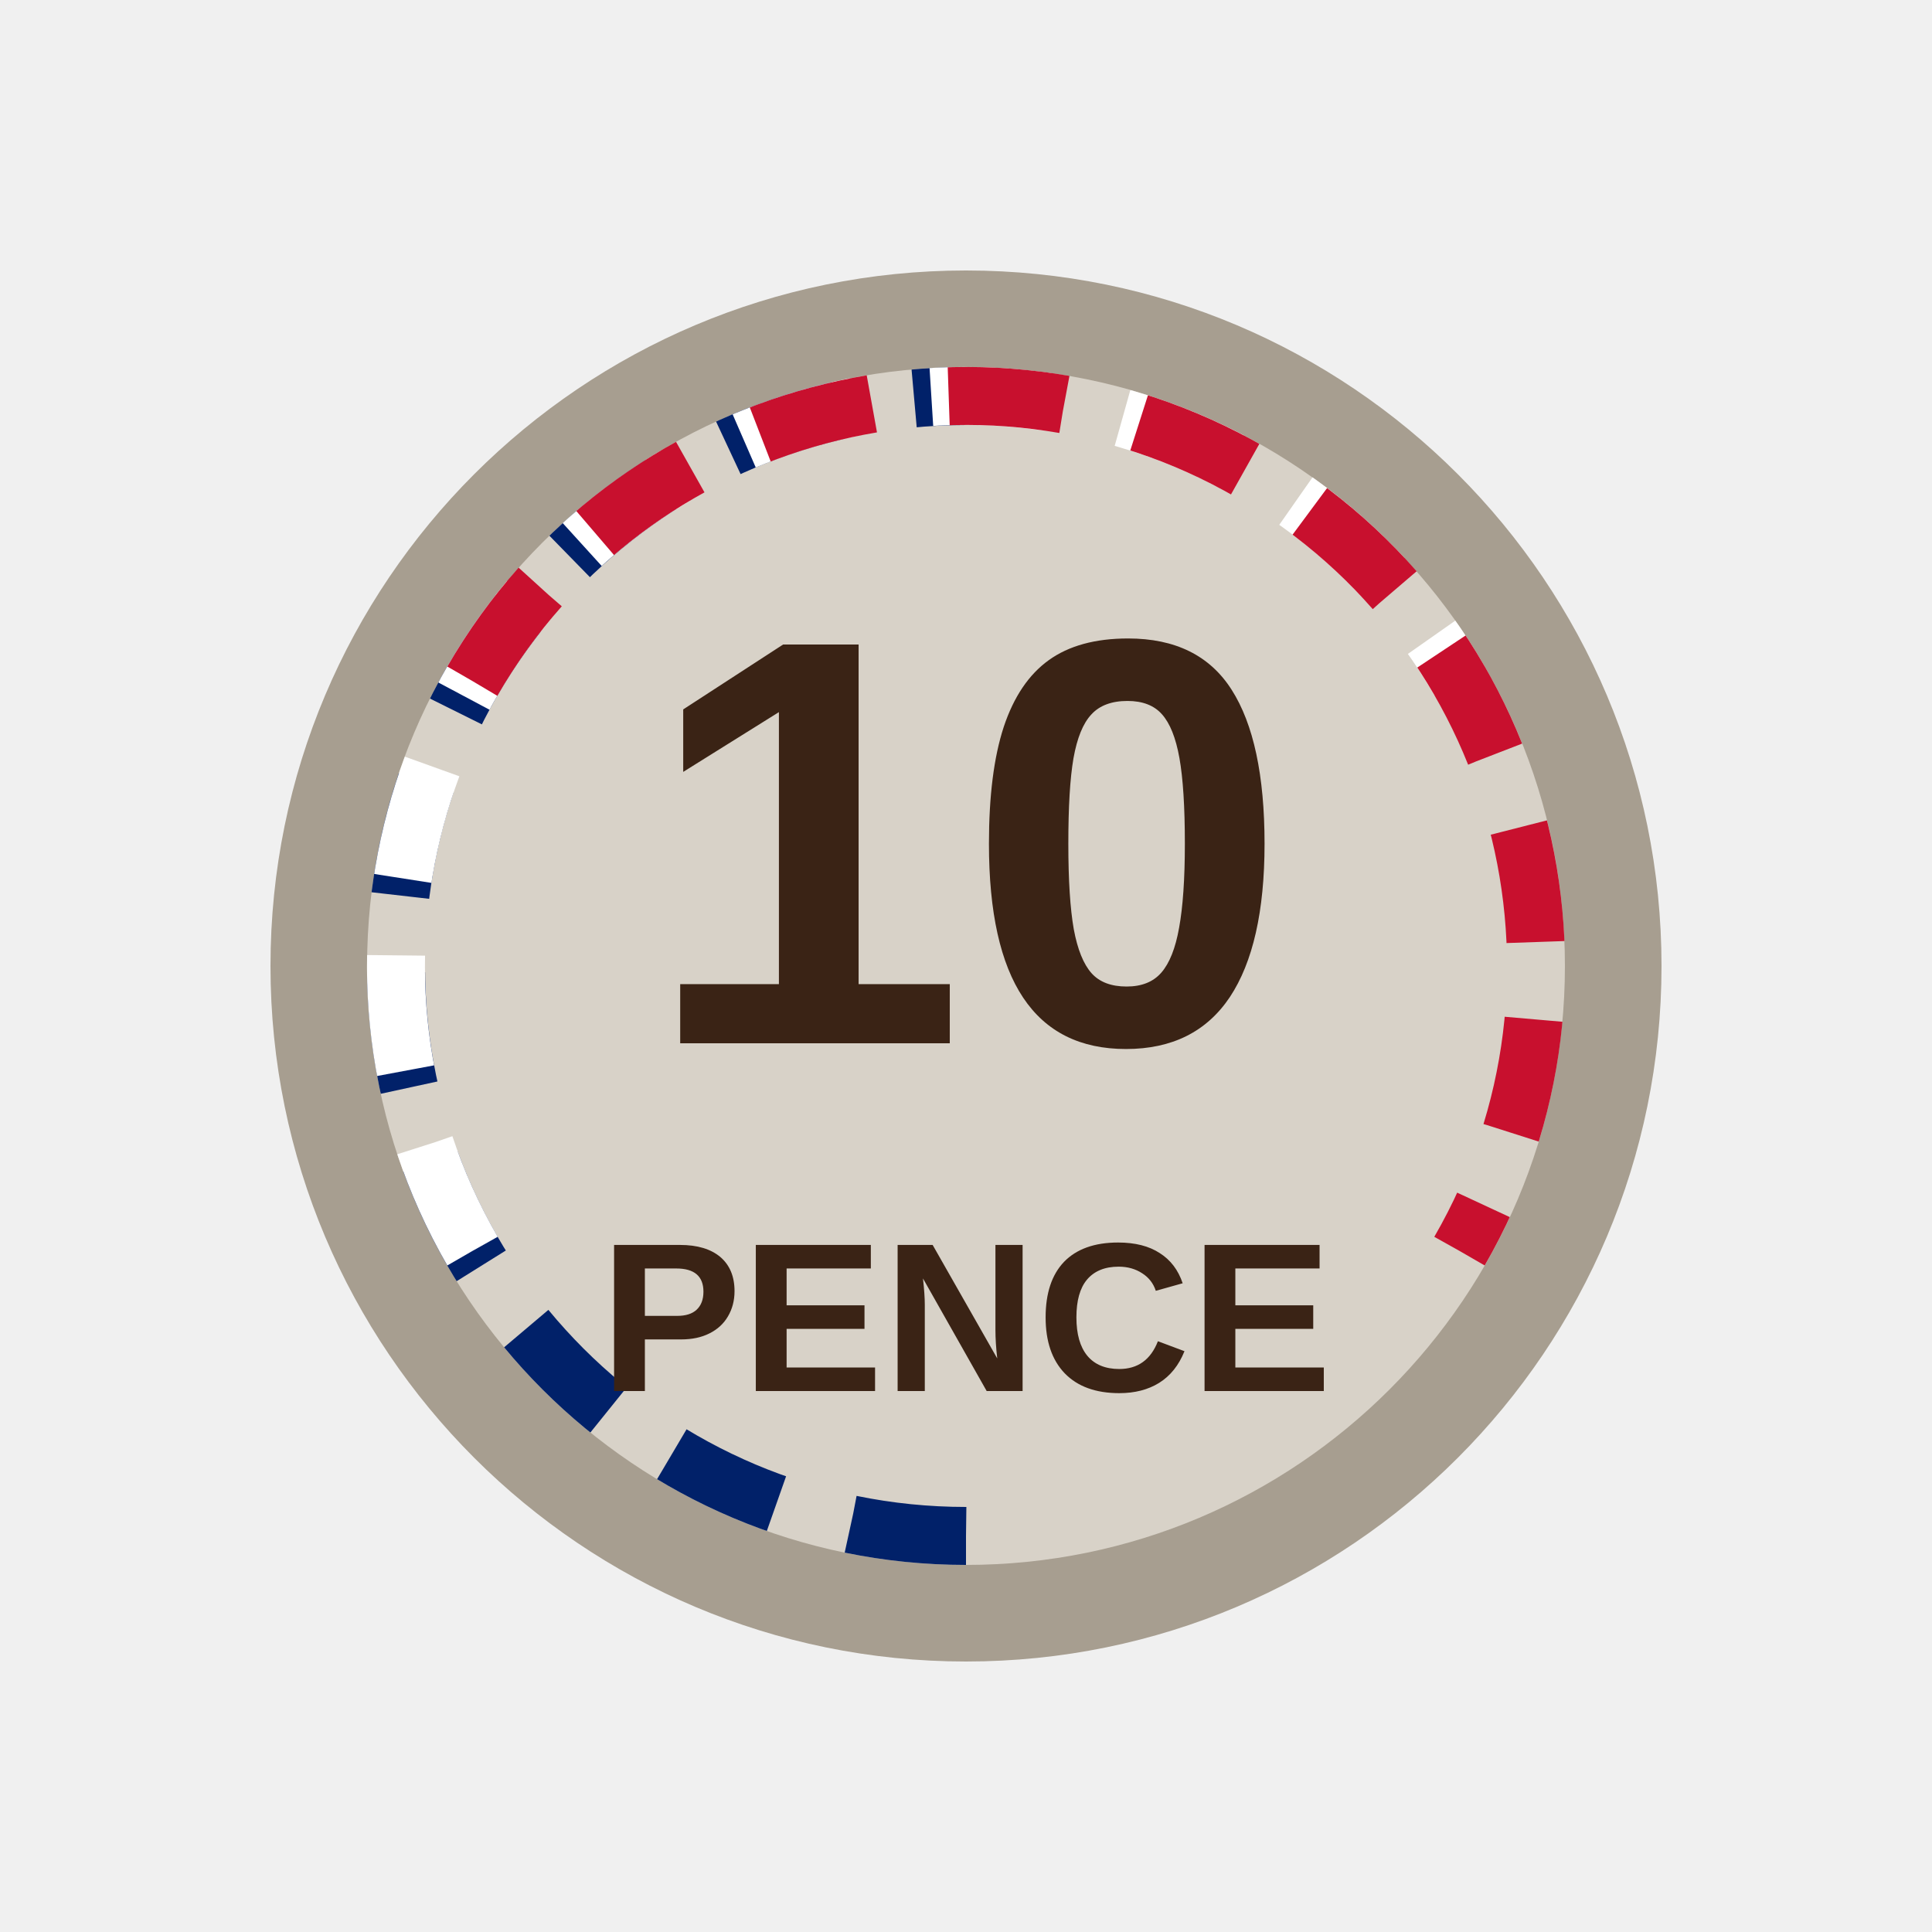
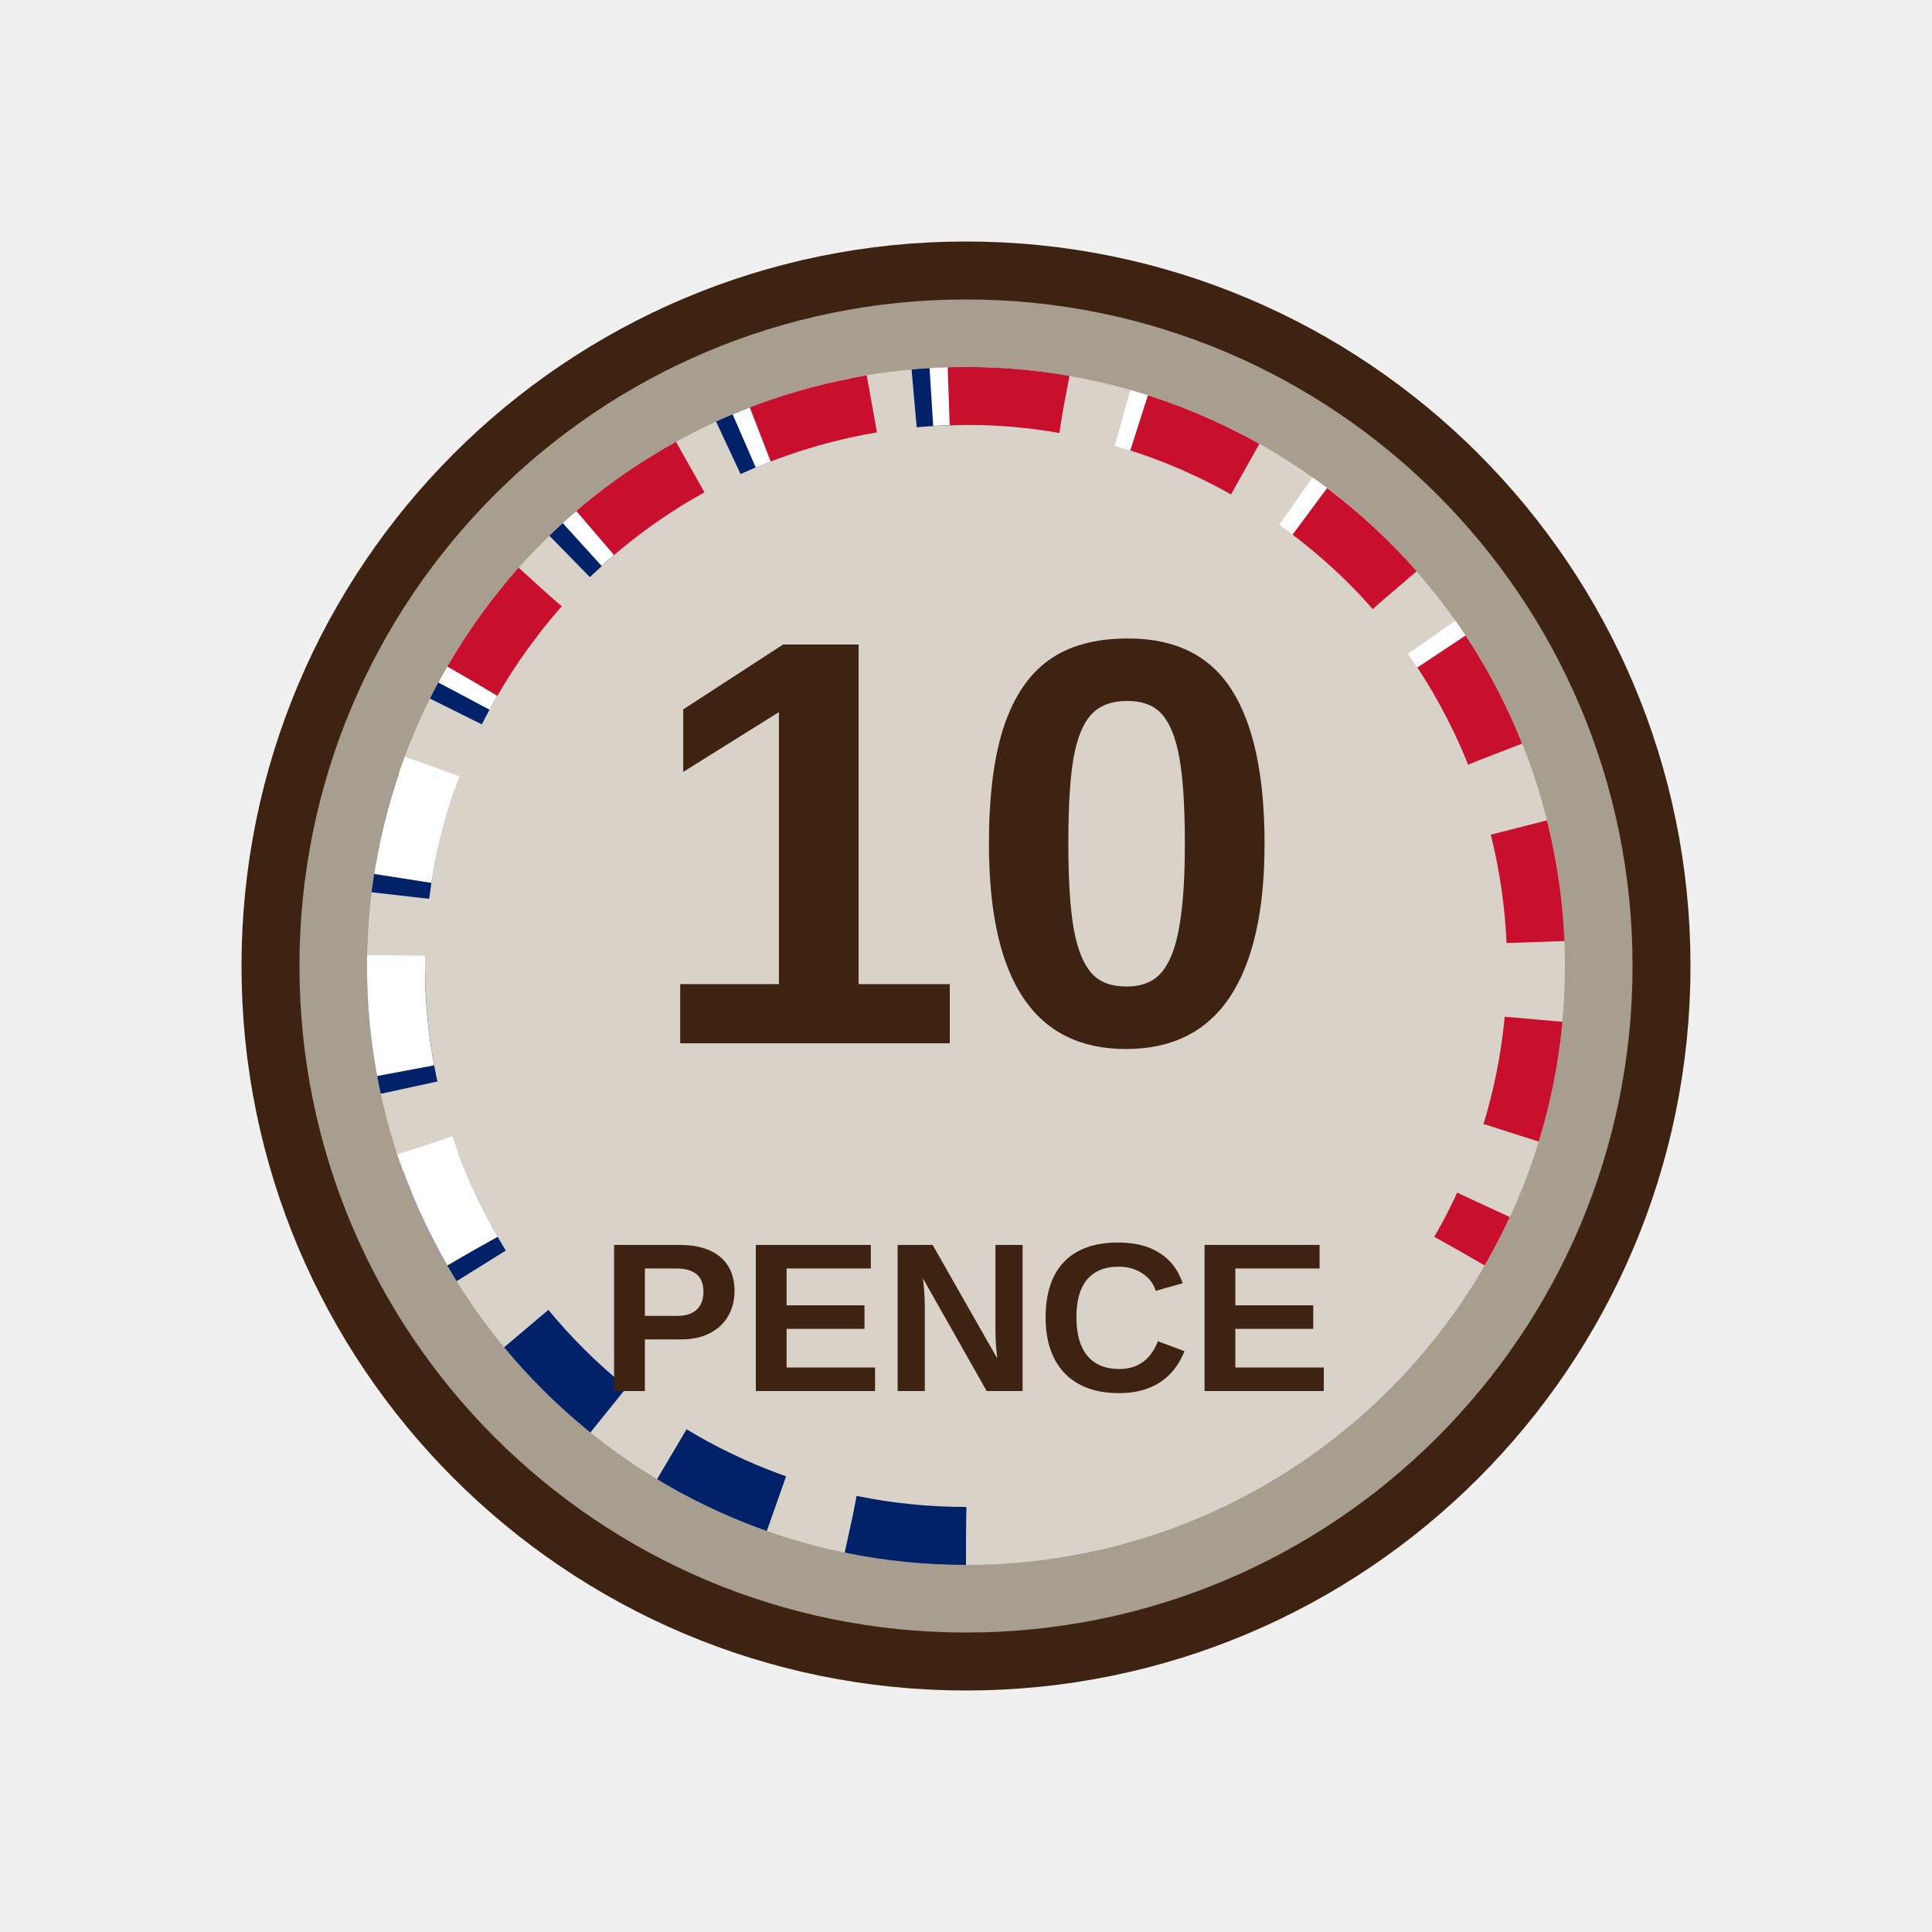
<svg xmlns="http://www.w3.org/2000/svg" viewBox="0 0 100 100" role="img">
-   <circle cx="50" cy="50" r="36" fill="#A79E90" />
+   <circle cx="50" cy="50" r="36" fill="#A79E90" stroke="#3E2312" stroke-width="3" />
  <circle cx="50" cy="50" r="31" fill="#D8D2C8" />
  <circle cx="50" cy="50" r="22.3" fill="#D8D2C8" />
  <path d="M20.5 50 A29.5 29.5 0 0 1 79.5 50" transform="rotate(-90 50 50)" fill="none" stroke="#012169" stroke-width="3" stroke-dasharray="6 4" />
  <path d="M20.5 50 A29.5 29.5 0 0 1 79.5 50" transform="rotate(-30 50 50)" fill="none" stroke="#FFFFFF" stroke-width="3" stroke-dasharray="6 4" />
  <path d="M20.5 50 A29.5 29.5 0 0 1 79.5 50" transform="rotate(30 50 50)" fill="none" stroke="#C8102E" stroke-width="3" stroke-dasharray="6 4" />
-   <text x="50" y="54" text-anchor="middle" font-family="Arial Rounded MT Bold, Arial, sans-serif" font-weight="700" font-size="30" fill="#3A2315">10</text>
-   <text x="50" y="72" text-anchor="middle" font-family="Arial, sans-serif" font-weight="700" font-size="11" fill="#3A2315">PENCE</text>
+   <text x="50" y="54" text-anchor="middle" font-family="Arial Rounded MT Bold, Arial, sans-serif" font-weight="700" font-size="30" fill="#3E2312">10</text>
+   <text x="50" y="72" text-anchor="middle" font-family="Arial, sans-serif" font-weight="700" font-size="11" fill="#3E2312">PENCE</text>
</svg>
